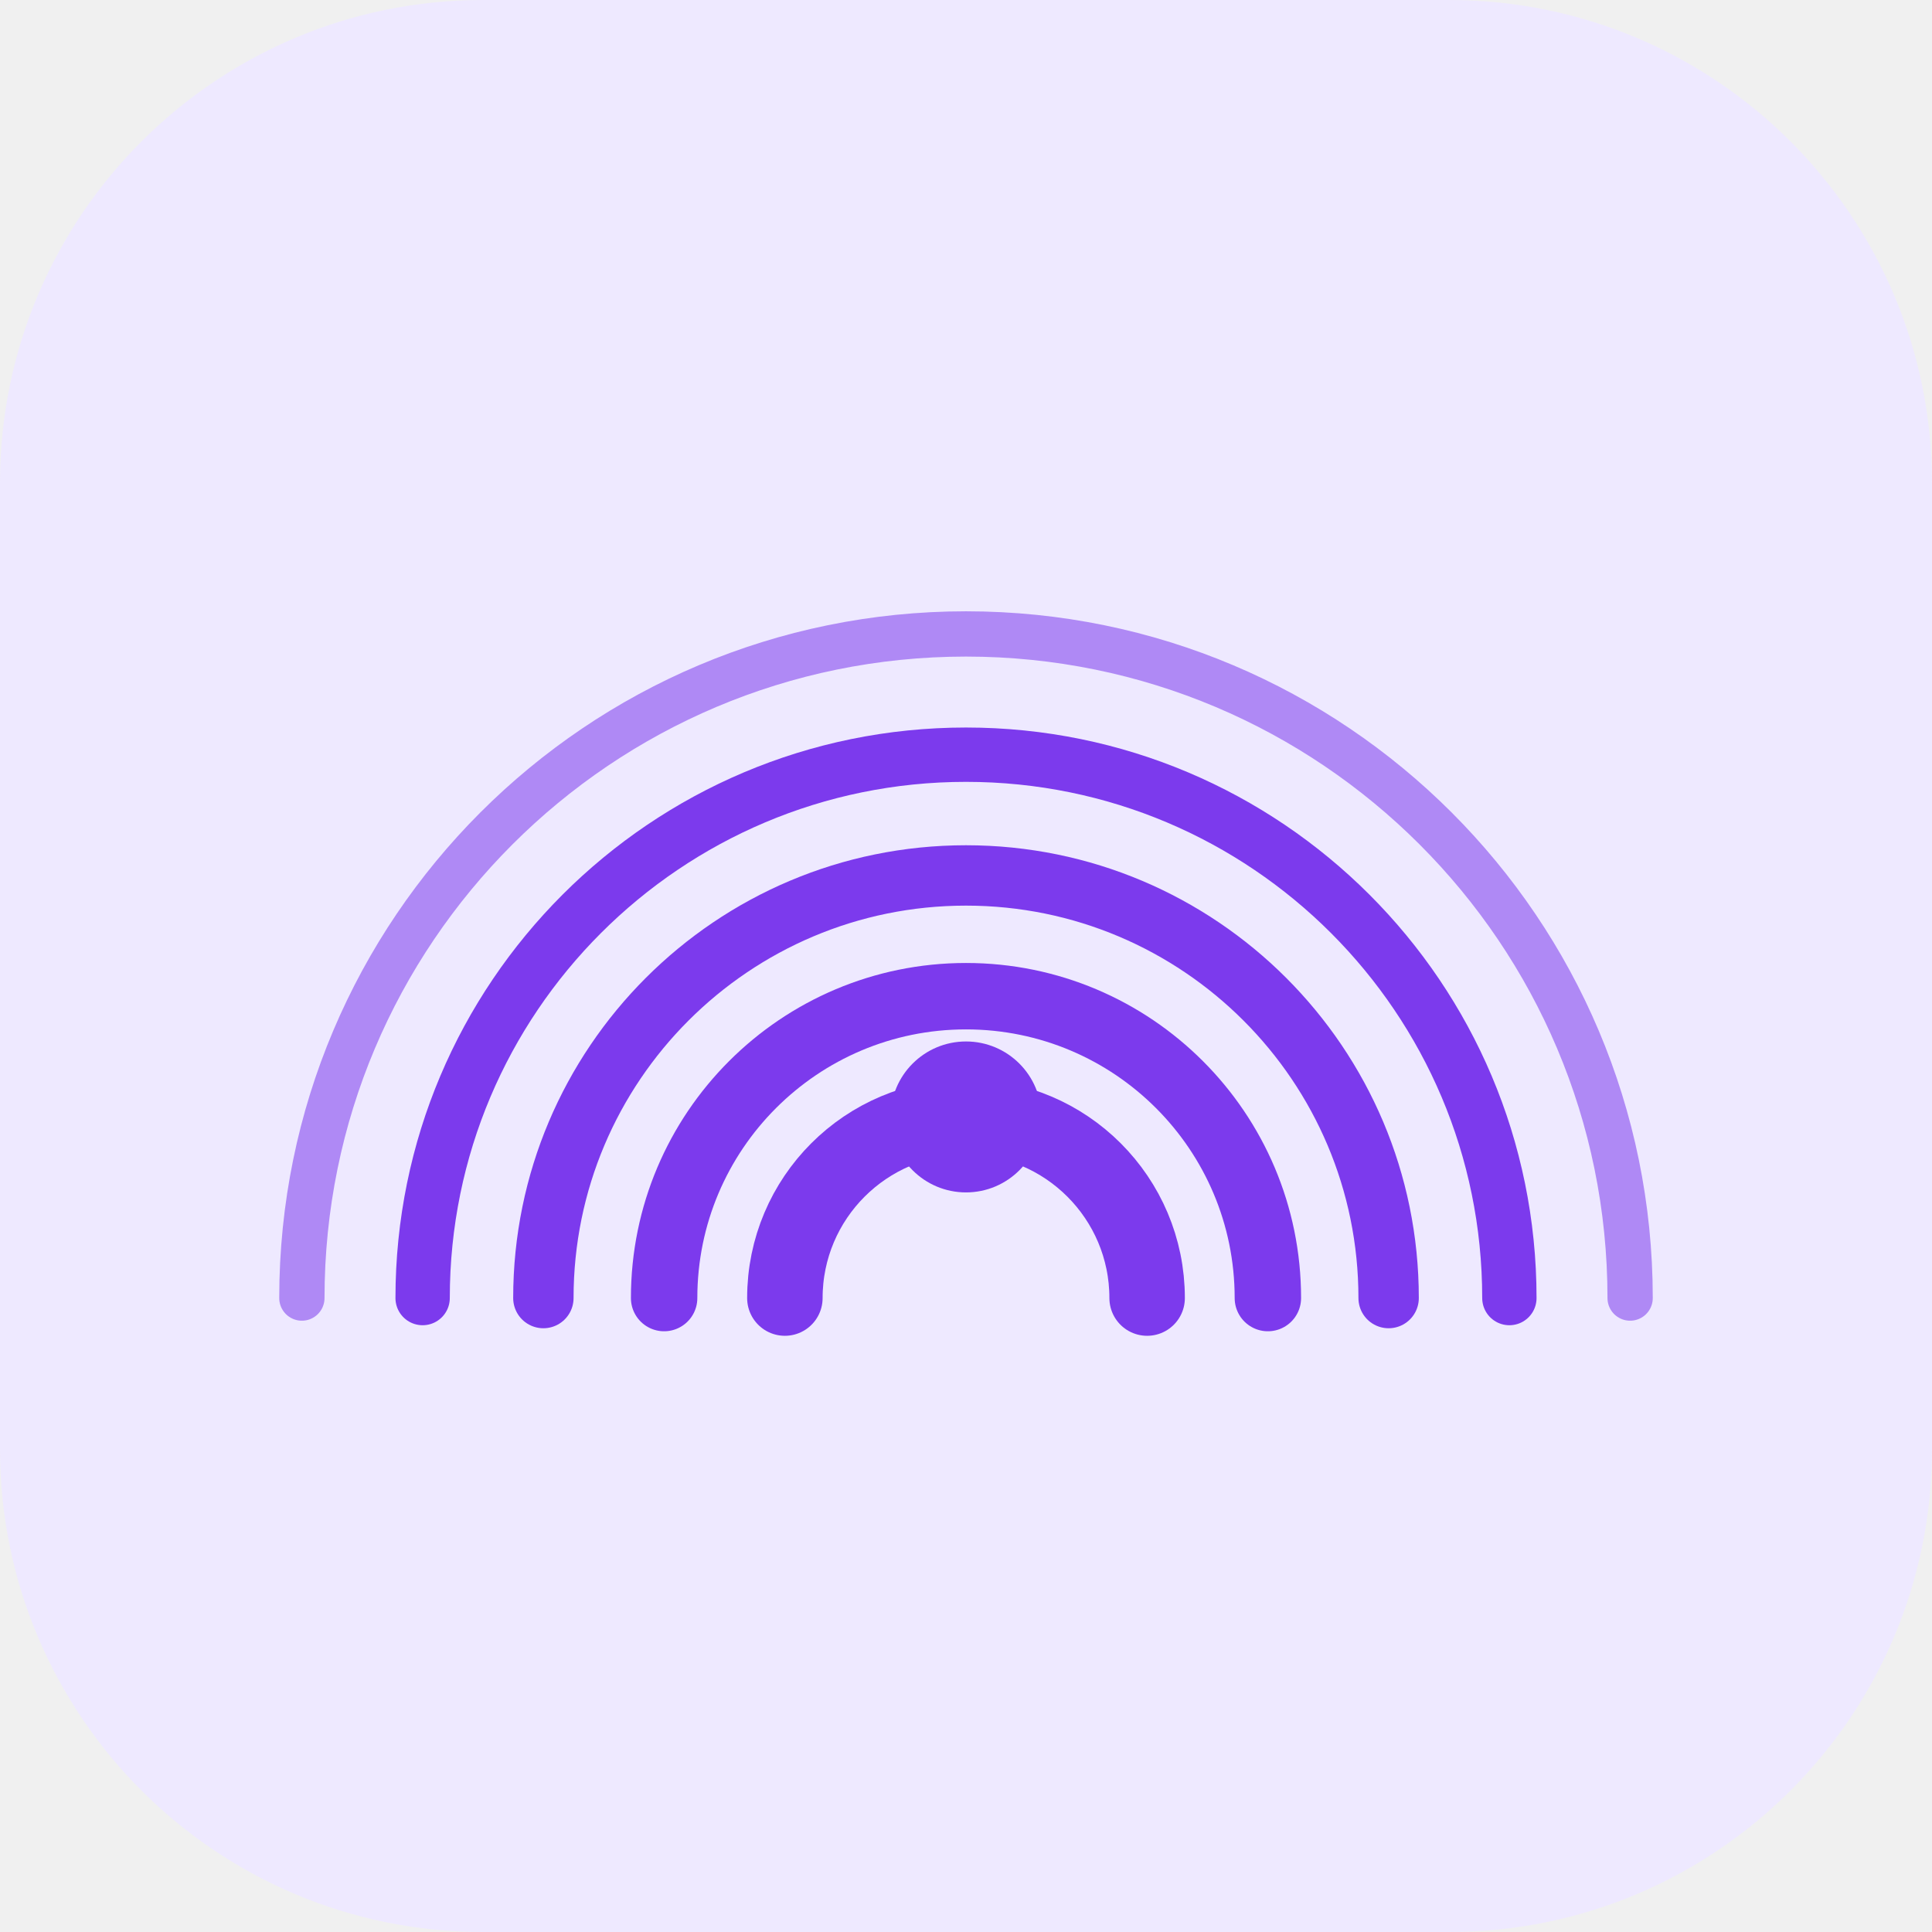
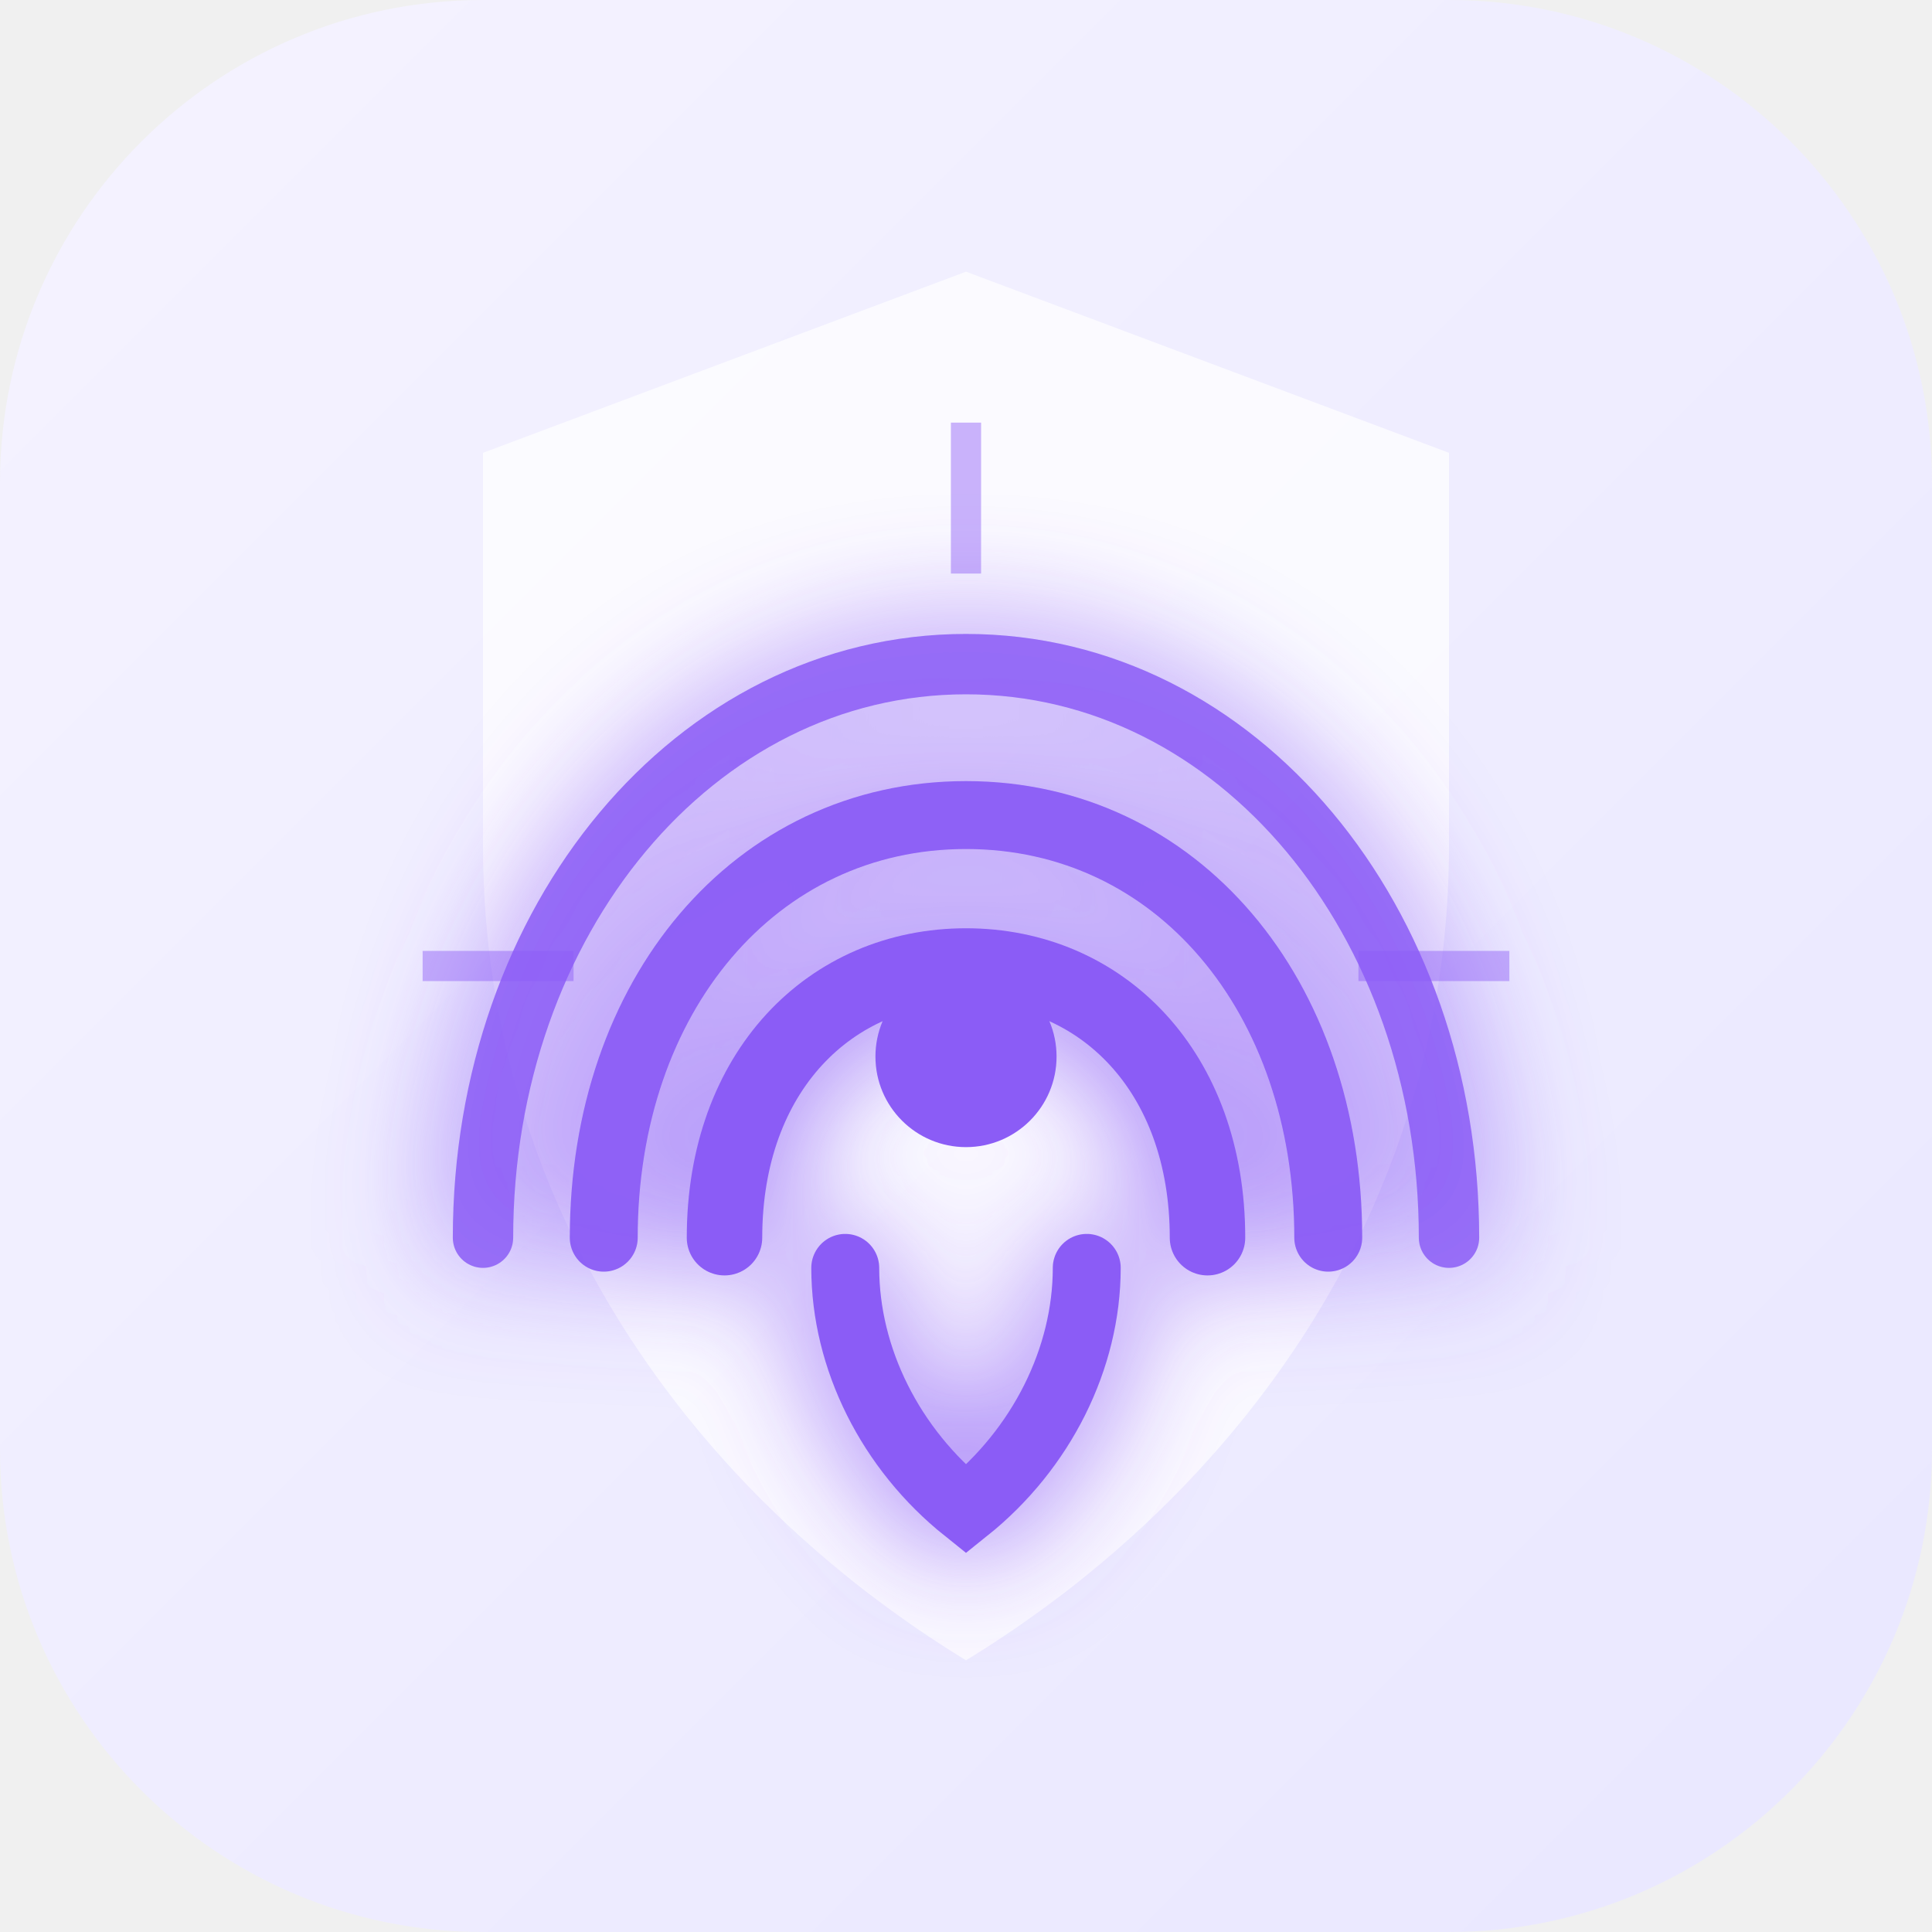
- <svg xmlns="http://www.w3.org/2000/svg" viewBox="0 0 64 64" fill="none">
-   <rect width="64" height="64" rx="16" fill="#EEE9FF" />
-   <g stroke="#7C3AED" stroke-linecap="round" fill="none">
-     <path d="M26 43 A6  6  0 0 1 38 43" stroke-width="2.5" />
-     <path d="M22 43 A10 10 0 0 1 42 43" stroke-width="2.2" />
-     <path d="M18 43 A14 14 0 0 1 46 43" stroke-width="2" />
-     <path d="M14 43 A18 18 0 0 1 50 43" stroke-width="1.8" />
-     <path d="M10 43 A22 22 0 0 1 54 43" stroke-width="1.5" opacity="0.55" />
+ <svg xmlns="http://www.w3.org/2000/svg" viewBox="0 0 128 128" fill="none">
+   <defs>
+     <linearGradient id="bg" x1="0" y1="0" x2="1" y2="1">
+       <stop offset="0%" stop-color="#F5F3FF" />
+       <stop offset="100%" stop-color="#E9E7FF" />
+     </linearGradient>
+     <linearGradient id="accent" x1="32" y1="20" x2="96" y2="108">
+       <stop offset="0%" stop-color="#8B5CF6" />
+       <stop offset="100%" stop-color="#4F46E5" />
+     </linearGradient>
+     <filter id="softGlow" x="-50%" y="-50%" width="200%" height="200%">
+       <feGaussianBlur stdDeviation="4" result="blur" />
+       <feMerge>
+         <feMergeNode in="blur" />
+         <feMergeNode in="SourceGraphic" />
+       </feMerge>
+     </filter>
+   </defs>
+   <rect width="128" height="128" rx="32" fill="url(#bg)" />
+   <path d="M64 18L96 30V56C96 80 82 99 64 110C46 99 32 80 32 56V30L64 18Z" fill="#FFFFFF" opacity="0.7" />
+   <g stroke="url(#accent)" fill="none" stroke-linecap="round" filter="url(#softGlow)">
+     <path d="M48 82C48 71 55 64 64 64C73 64 80 71 80 82" stroke-width="5" />
+     <path d="M40 82C40 66 50 54 64 54C78 54 88 66 88 82" stroke-width="4.5" opacity="0.95" />
+     <path d="M32 82C32 61 46 44 64 44C82 44 96 61 96 82" stroke-width="4" opacity="0.85" />
+     <path d="M56 84C56 90 59 96 64 100C69 96 72 90 72 84" stroke-width="4.5" />
  </g>
-   <circle cx="32" cy="37" r="2.5" fill="#7C3AED" />
+   <circle cx="64" cy="70" r="6" fill="#8B5CF6" />
+   <g stroke="#8B5CF6" stroke-width="2" opacity="0.45">
+     <path d="M64 28V38" />
+     <path d="M100 64H90" />
+     <path d="M38 64H28" />
+   </g>
</svg>
